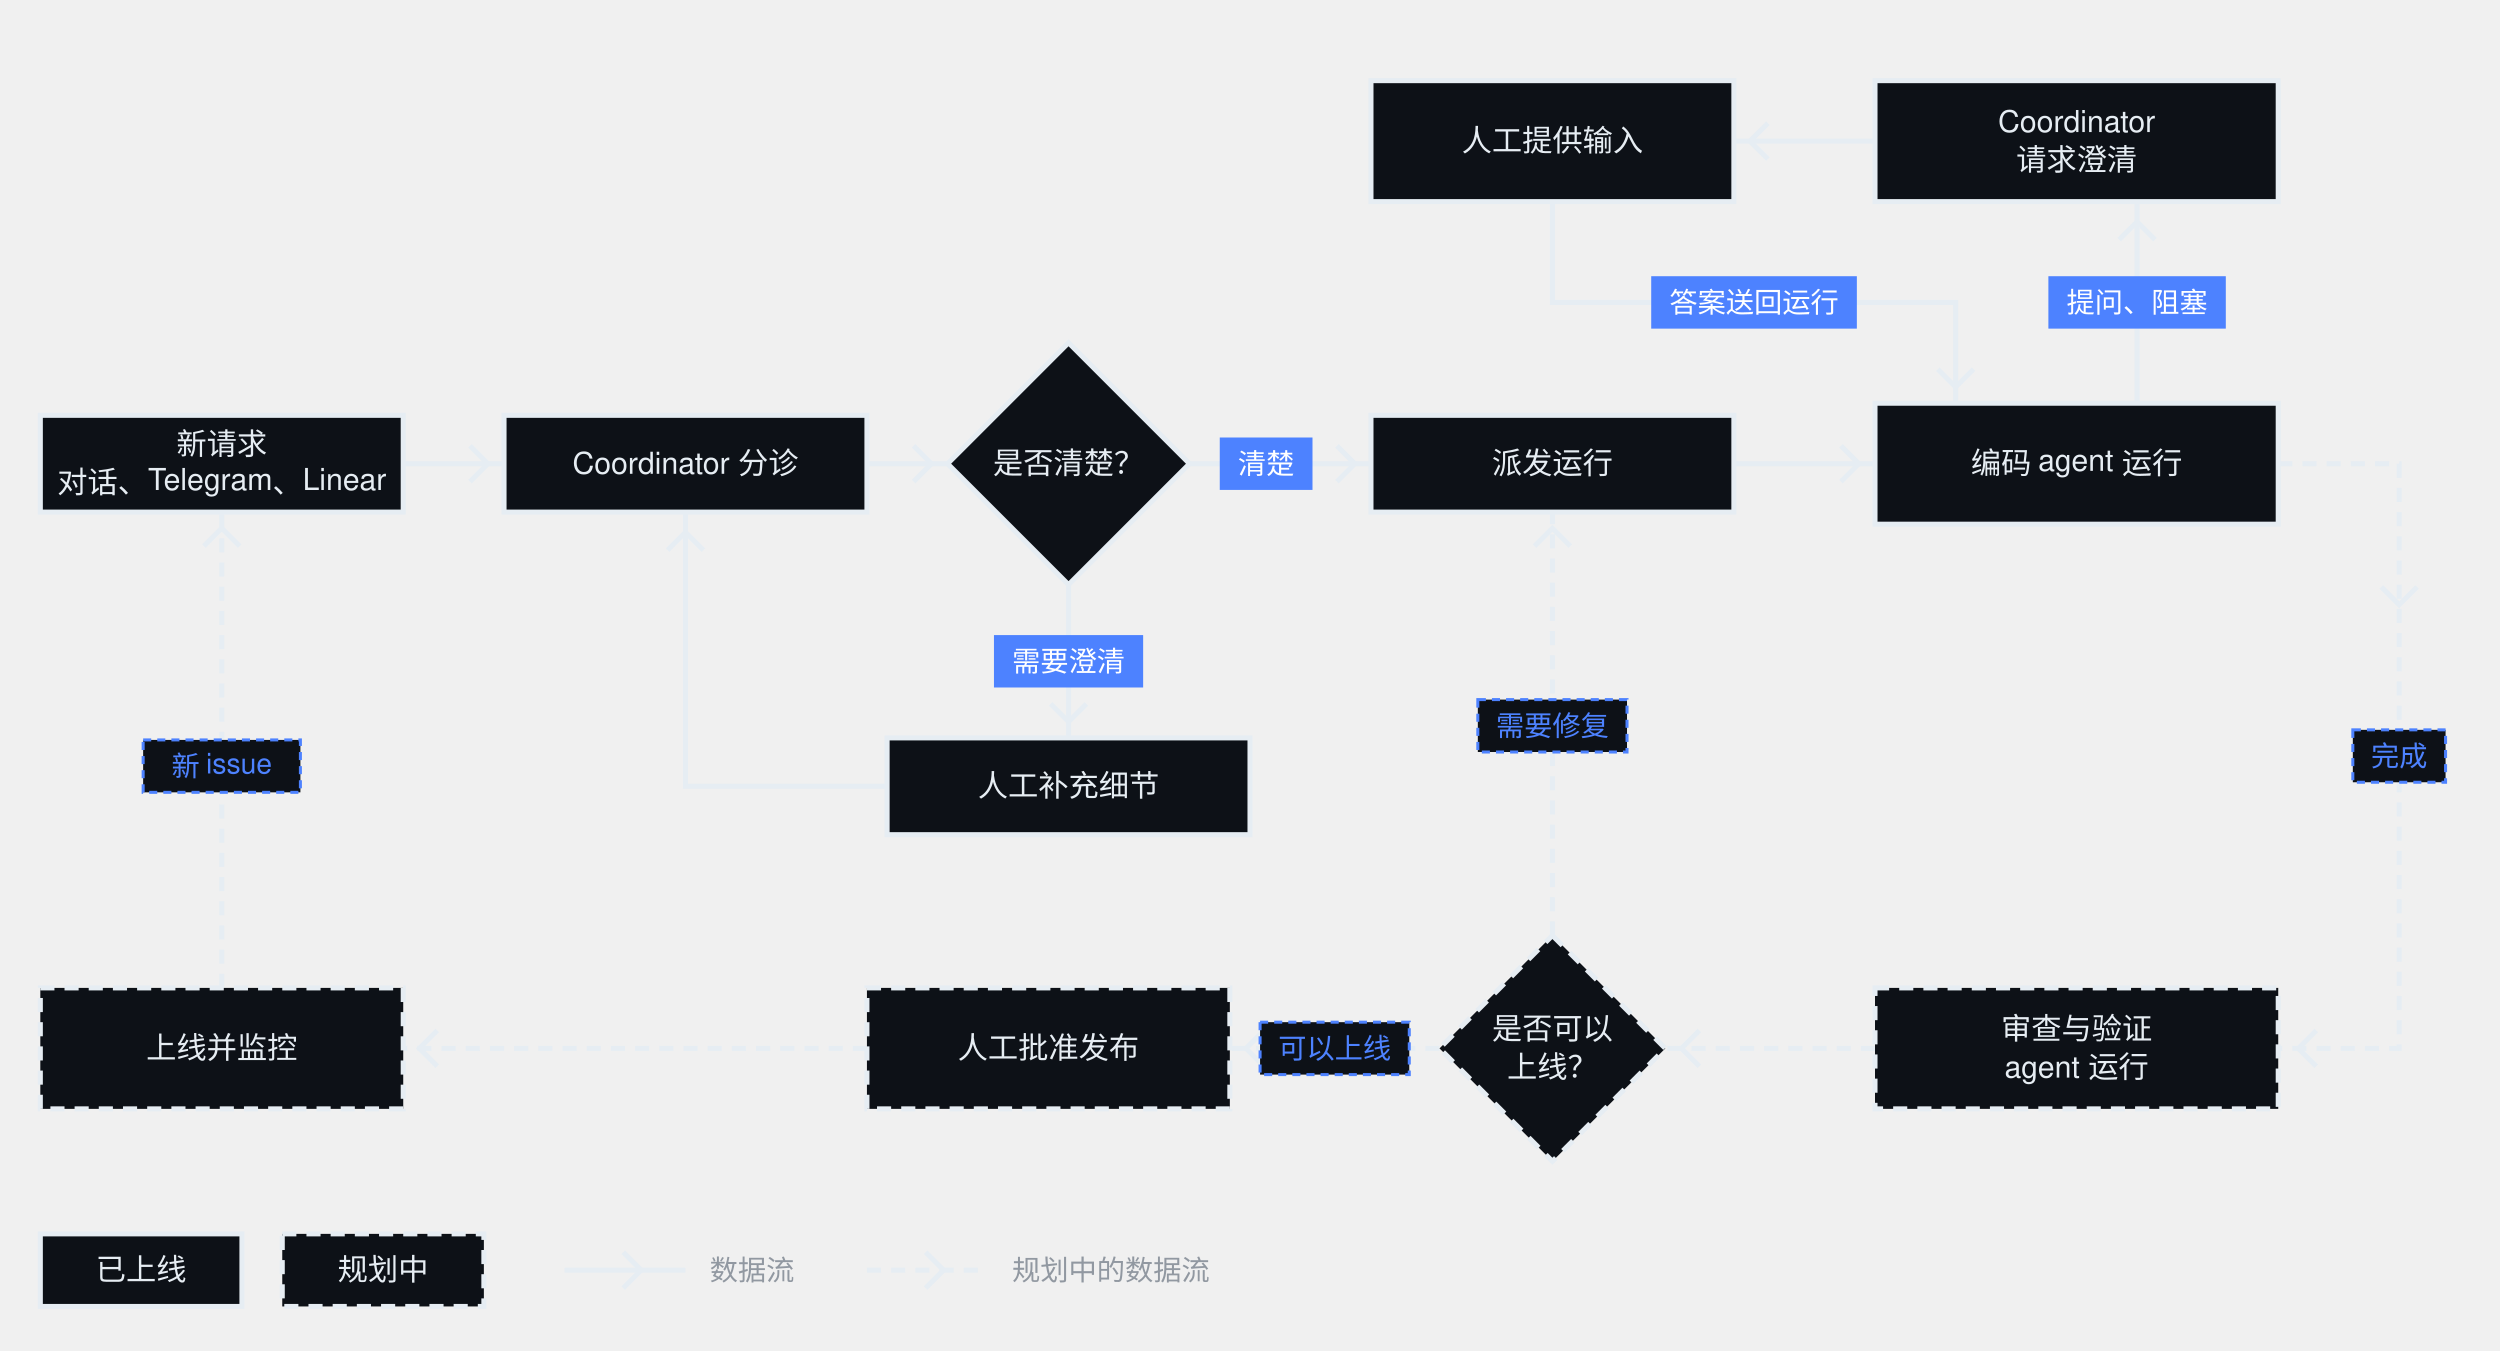
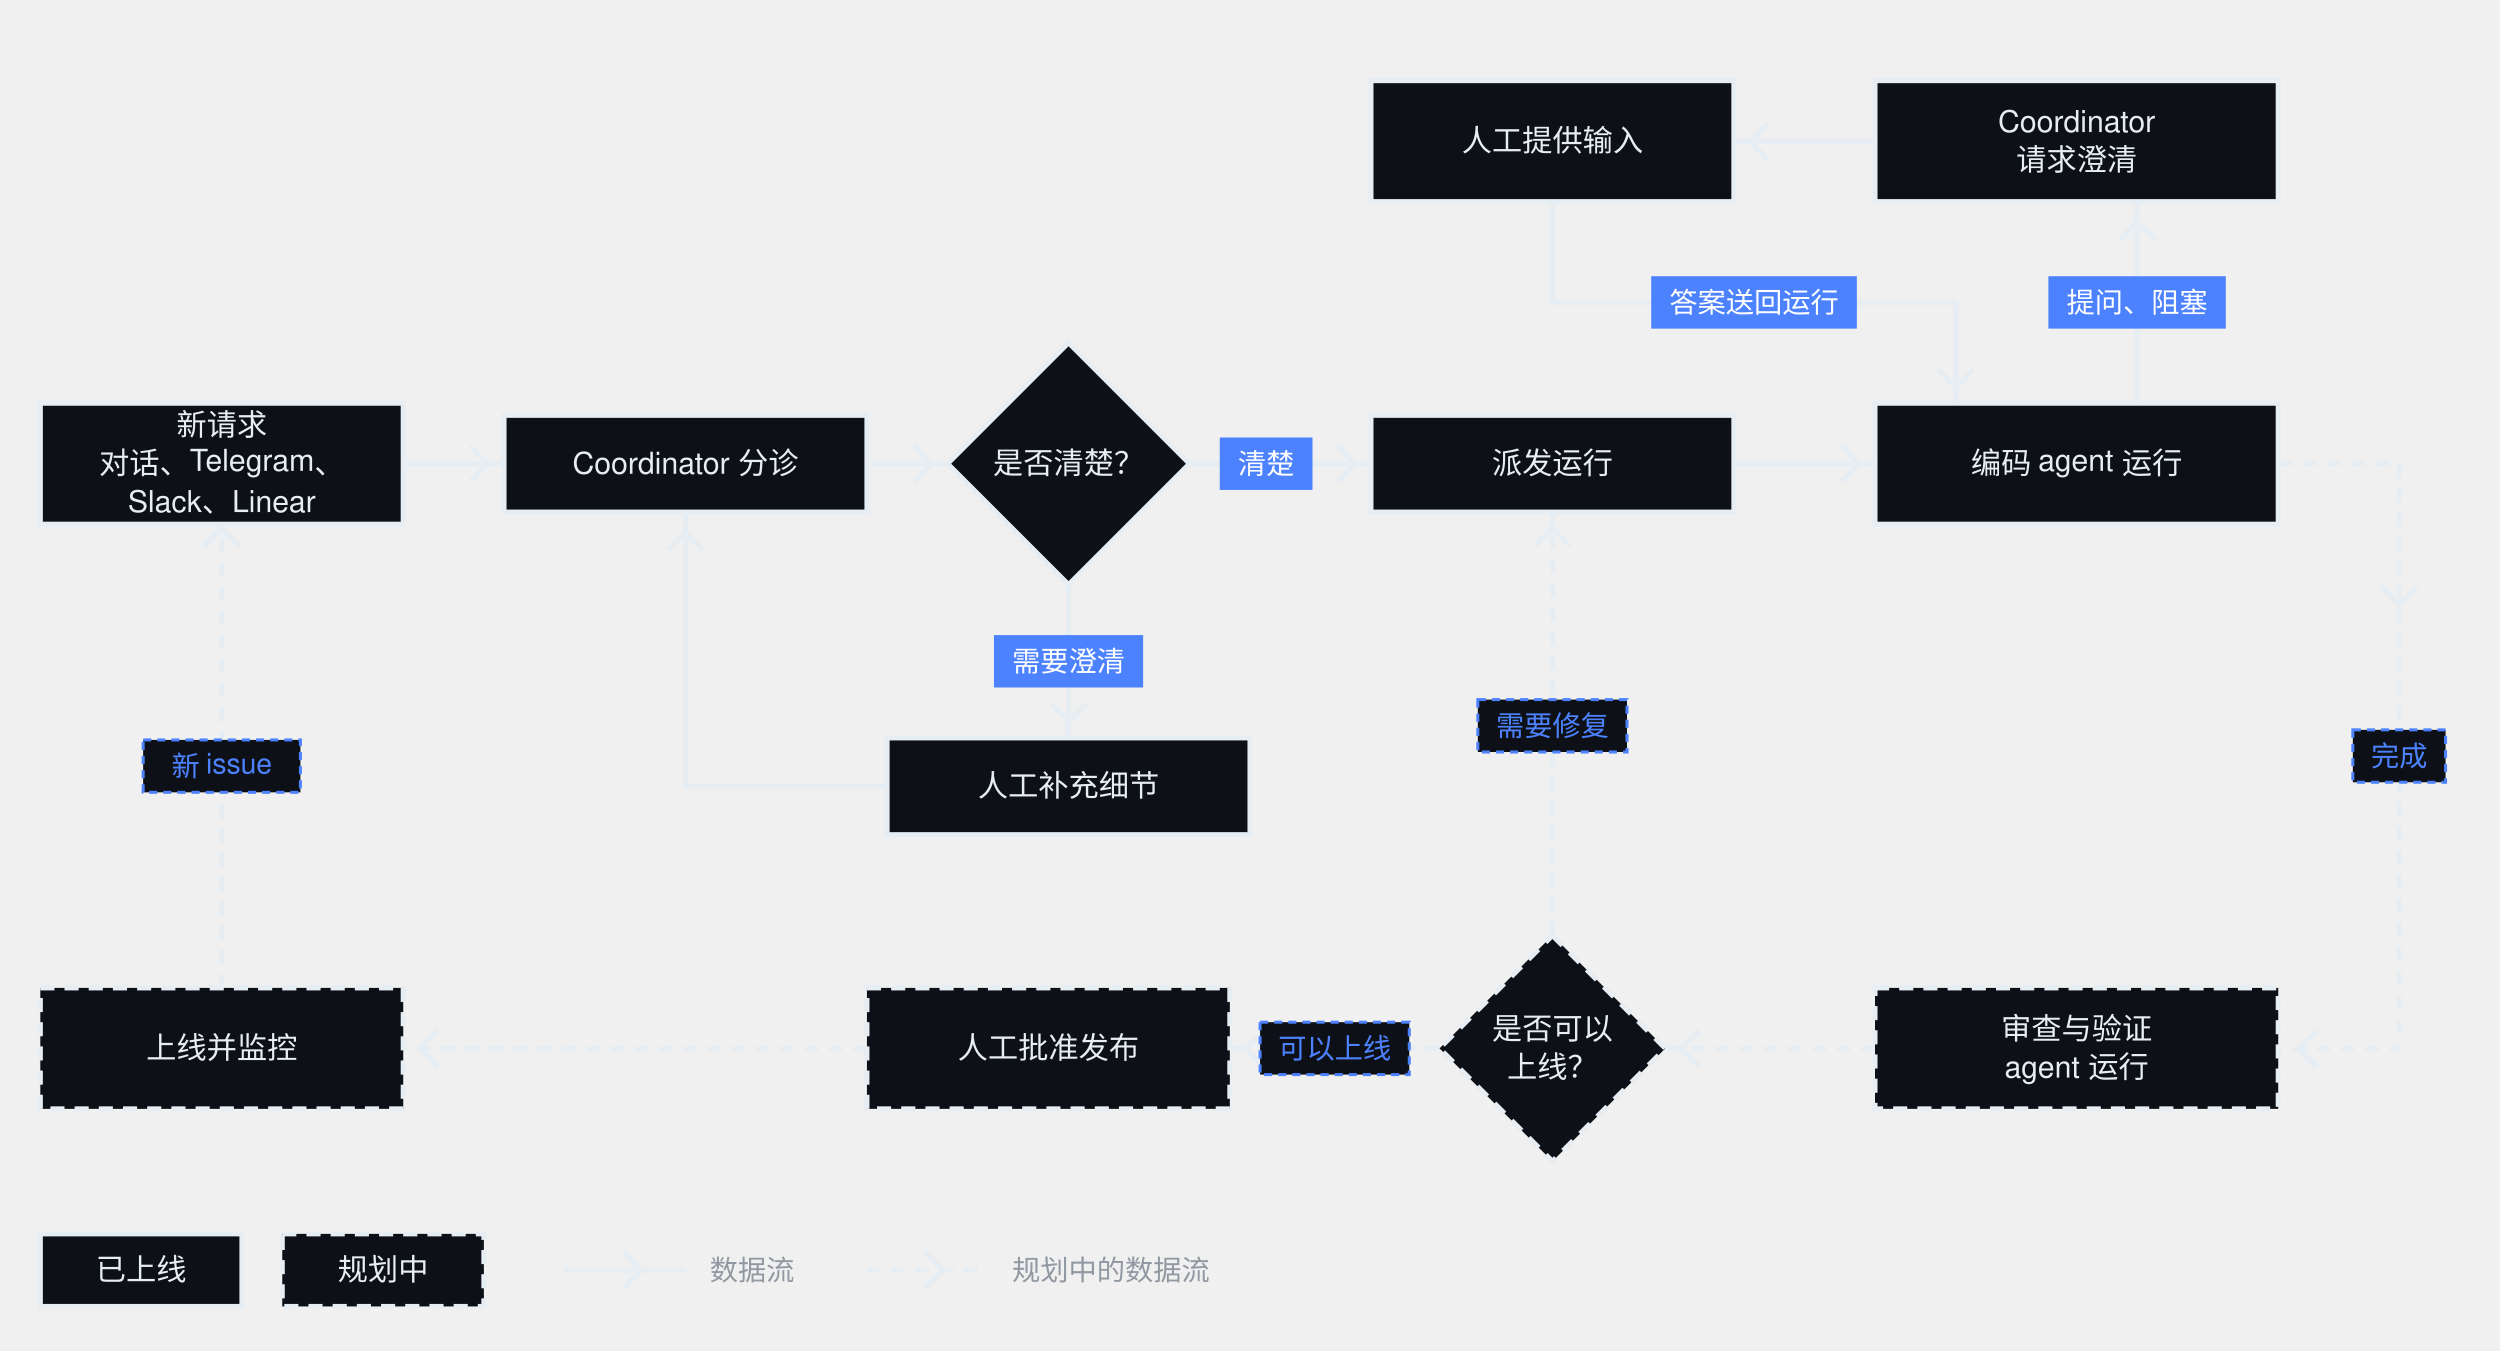
<svg xmlns="http://www.w3.org/2000/svg" width="1240" height="670" viewBox="0 0 1240 670" font-family="-apple-system, BlinkMacSystemFont, &quot;Segoe UI&quot;, Helvetica, Arial, &quot;PingFang SC&quot;, &quot;Noto Sans CJK SC&quot;, &quot;Microsoft YaHei&quot;, sans-serif" role="img" aria-label="任务在 Mikka 中的流转">
  <path d="M200 230 L250 230" fill="none" stroke="#e6edf3" stroke-width="2.5" />
  <path d="M234 222 L242 230 L234 238" fill="none" stroke="#e6edf3" stroke-width="2.5" stroke-linecap="square" stroke-linejoin="miter" />
  <path d="M430 230 L470 230" fill="none" stroke="#e6edf3" stroke-width="2.5" />
  <path d="M454 222 L462 230 L454 238" fill="none" stroke="#e6edf3" stroke-width="2.5" stroke-linecap="square" stroke-linejoin="miter" />
  <path d="M590 230 L680 230" fill="none" stroke="#e6edf3" stroke-width="2.5" />
  <path d="M664 222 L672 230 L664 238" fill="none" stroke="#e6edf3" stroke-width="2.5" stroke-linecap="square" stroke-linejoin="miter" />
  <rect x="605" y="217" width="46" height="26" fill="#4d82ff" />
  <text x="628" y="235" text-anchor="middle" font-size="14" fill="#ffffff">清楚</text>
  <path d="M860 230 L930 230" fill="none" stroke="#e6edf3" stroke-width="2.5" />
  <path d="M914 222 L922 230 L914 238" fill="none" stroke="#e6edf3" stroke-width="2.5" stroke-linecap="square" stroke-linejoin="miter" />
  <path d="M530 290 L530 366" fill="none" stroke="#e6edf3" stroke-width="2.5" />
  <path d="M522 350 L530 358 L538 350" fill="none" stroke="#e6edf3" stroke-width="2.5" stroke-linecap="square" stroke-linejoin="miter" />
  <rect x="493" y="315" width="74" height="26" fill="#4d82ff" />
  <text x="530" y="333" text-anchor="middle" font-size="14" fill="#ffffff">需要澄清</text>
  <path d="M440 390 L340 390 L340 254" fill="none" stroke="#e6edf3" stroke-width="2.5" />
  <path d="M332 272 L340 264 L348 272" fill="none" stroke="#e6edf3" stroke-width="2.5" stroke-linecap="square" stroke-linejoin="miter" />
  <path d="M1060 200 L1060 100" fill="none" stroke="#e6edf3" stroke-width="2.5" />
  <path d="M1052 118 L1060 110 L1068 118" fill="none" stroke="#e6edf3" stroke-width="2.5" stroke-linecap="square" stroke-linejoin="miter" />
  <rect x="1016" y="137" width="88" height="26" fill="#4d82ff" />
  <text x="1060" y="155" text-anchor="middle" font-size="14" fill="#ffffff">提问、阻塞</text>
  <path d="M930 70 L860 70" fill="none" stroke="#e6edf3" stroke-width="2.5" />
  <path d="M876 62 L868 70 L876 78" fill="none" stroke="#e6edf3" stroke-width="2.5" stroke-linecap="square" stroke-linejoin="miter" />
  <path d="M770 100 L770 150 L970 150 L970 200" fill="none" stroke="#e6edf3" stroke-width="2.5" />
  <path d="M962 184 L970 192 L978 184" fill="none" stroke="#e6edf3" stroke-width="2.5" stroke-linecap="square" stroke-linejoin="miter" />
  <rect x="819" y="137" width="102" height="26" fill="#4d82ff" />
  <text x="870" y="155" text-anchor="middle" font-size="14" fill="#ffffff">答案送回运行</text>
  <path d="M1130 230 L1190 230 L1190 520 L1130 520" fill="none" stroke="#e6edf3" stroke-width="2.5" stroke-dasharray="7 5" />
  <path d="M1182 292 L1190 300 L1198 292" fill="none" stroke="#e6edf3" stroke-width="2.5" stroke-linecap="square" stroke-linejoin="miter" />
  <path d="M1148 512 L1140 520 L1148 528" fill="none" stroke="#e6edf3" stroke-width="2.5" stroke-linecap="square" stroke-linejoin="miter" />
  <rect x="1167" y="362" width="46" height="26" fill="#0d1117" stroke="#4d82ff" stroke-width="1.5" stroke-dasharray="4 3" />
  <text x="1190" y="380" text-anchor="middle" font-size="14" fill="#4d82ff">完成</text>
  <path d="M930 520 L826 520" fill="none" stroke="#e6edf3" stroke-width="2.5" stroke-dasharray="7 5" />
  <path d="M842 512 L834 520 L842 528" fill="none" stroke="#e6edf3" stroke-width="2.5" stroke-linecap="square" stroke-linejoin="miter" />
  <path d="M770 464 L770 254" fill="none" stroke="#e6edf3" stroke-width="2.5" stroke-dasharray="7 5" />
  <path d="M762 270 L770 262 L778 270" fill="none" stroke="#e6edf3" stroke-width="2.5" stroke-linecap="square" stroke-linejoin="miter" />
  <rect x="733" y="347" width="74" height="26" fill="#0d1117" stroke="#4d82ff" stroke-width="1.5" stroke-dasharray="4 3" />
  <text x="770" y="365" text-anchor="middle" font-size="14" fill="#4d82ff">需要修复</text>
  <path d="M714 520 L610 520" fill="none" stroke="#e6edf3" stroke-width="2.5" stroke-dasharray="7 5" />
  <path d="M626 512 L618 520 L626 528" fill="none" stroke="#e6edf3" stroke-width="2.5" stroke-linecap="square" stroke-linejoin="miter" />
  <rect x="625" y="507" width="74" height="26" fill="#0d1117" stroke="#4d82ff" stroke-width="1.5" stroke-dasharray="4 3" />
  <text x="662" y="525" text-anchor="middle" font-size="14" fill="#4d82ff">可以上线</text>
  <path d="M430 520 L200 520" fill="none" stroke="#e6edf3" stroke-width="2.5" stroke-dasharray="7 5" />
  <path d="M216 512 L208 520 L216 528" fill="none" stroke="#e6edf3" stroke-width="2.5" stroke-linecap="square" stroke-linejoin="miter" />
  <path d="M110 490 L110 254" fill="none" stroke="#e6edf3" stroke-width="2.5" stroke-dasharray="7 5" />
  <path d="M102 270 L110 262 L118 270" fill="none" stroke="#e6edf3" stroke-width="2.5" stroke-linecap="square" stroke-linejoin="miter" />
  <rect x="71" y="367" width="78" height="26" fill="#0d1117" stroke="#4d82ff" stroke-width="1.5" stroke-dasharray="4 3" />
  <text x="110" y="385" text-anchor="middle" font-size="14" fill="#4d82ff">新 issue</text>
-   <rect x="20" y="206" width="180" height="48" fill="#0d1117" stroke="#e6edf3" stroke-width="2.5" />
-   <text x="110" y="225.5" text-anchor="middle" font-size="15" fill="#e6edf3">新请求</text>
-   <text x="110" y="244.5" text-anchor="middle" font-size="15" fill="#e6edf3">对话、Telegram、Linear</text>
+   <rect x="20" y="200" width="180" height="60" fill="#0d1117" stroke="#e6edf3" stroke-width="2.5" />
+   <text x="110" y="216" text-anchor="middle" font-size="15" fill="#e6edf3">新请求</text>
+   <text x="110" y="235" text-anchor="middle" font-size="15" fill="#e6edf3">对话、Telegram、</text>
+   <text x="110" y="254" text-anchor="middle" font-size="15" fill="#e6edf3">Slack、Linear</text>
  <rect x="250" y="206" width="180" height="48" fill="#0d1117" stroke="#e6edf3" stroke-width="2.5" />
  <text x="340" y="235" text-anchor="middle" font-size="15" fill="#e6edf3">Coordinator 分诊</text>
  <rect x="680" y="206" width="180" height="48" fill="#0d1117" stroke="#e6edf3" stroke-width="2.5" />
  <text x="770" y="235" text-anchor="middle" font-size="15" fill="#e6edf3">派发运行</text>
  <rect x="930" y="200" width="200" height="60" fill="#0d1117" stroke="#e6edf3" stroke-width="2.5" />
  <text x="1030" y="235" text-anchor="middle" font-size="15" fill="#e6edf3">编码 agent 运行</text>
  <rect x="930" y="40" width="200" height="60" fill="#0d1117" stroke="#e6edf3" stroke-width="2.5" />
  <text x="1030" y="65.5" text-anchor="middle" font-size="15" fill="#e6edf3">Coordinator</text>
  <text x="1030" y="84.5" text-anchor="middle" font-size="15" fill="#e6edf3">请求澄清</text>
  <rect x="680" y="40" width="180" height="60" fill="#0d1117" stroke="#e6edf3" stroke-width="2.5" />
  <text x="770" y="75" text-anchor="middle" font-size="15" fill="#e6edf3">人工提供输入</text>
  <rect x="440" y="366" width="180" height="48" fill="#0d1117" stroke="#e6edf3" stroke-width="2.5" />
  <text x="530" y="395" text-anchor="middle" font-size="15" fill="#e6edf3">人工补充细节</text>
  <rect x="930" y="490" width="200" height="60" fill="#0d1117" stroke="#e6edf3" stroke-width="2.5" stroke-dasharray="7 5" />
  <text x="1030" y="515.5" text-anchor="middle" font-size="15" fill="#e6edf3">审查与验证</text>
  <text x="1030" y="534.5" text-anchor="middle" font-size="15" fill="#e6edf3">agent 运行</text>
  <rect x="430" y="490" width="180" height="60" fill="#0d1117" stroke="#e6edf3" stroke-width="2.5" stroke-dasharray="7 5" />
  <text x="520" y="525" text-anchor="middle" font-size="15" fill="#e6edf3">人工批准发布</text>
  <rect x="20" y="490" width="180" height="60" fill="#0d1117" stroke="#e6edf3" stroke-width="2.5" stroke-dasharray="7 5" />
  <text x="110" y="525" text-anchor="middle" font-size="15" fill="#e6edf3">上线并监控</text>
  <polygon points="530,170 590,230 530,290 470,230" fill="#0d1117" stroke="#e6edf3" stroke-width="2.5" stroke-linejoin="miter" />
  <text x="530" y="235" text-anchor="middle" font-size="15" fill="#e6edf3">是否清楚？</text>
  <polygon points="770,464 826,520 770,576 714,520" fill="#0d1117" stroke="#e6edf3" stroke-width="2.5" stroke-linejoin="miter" stroke-dasharray="7 5" />
  <text x="770" y="515.5" text-anchor="middle" font-size="15" fill="#e6edf3">是否可以</text>
  <text x="770" y="534.5" text-anchor="middle" font-size="15" fill="#e6edf3">上线？</text>
  <rect x="20" y="612" width="100" height="36" fill="#0d1117" stroke="#e6edf3" stroke-width="2.5" />
  <text x="70" y="635" text-anchor="middle" font-size="15" fill="#e6edf3">已上线</text>
  <rect x="140" y="612" width="100" height="36" fill="#0d1117" stroke="#e6edf3" stroke-width="2.5" stroke-dasharray="7 5" />
  <text x="190" y="635" text-anchor="middle" font-size="15" fill="#e6edf3">规划中</text>
  <path d="M280 630 L340 630" fill="none" stroke="#e6edf3" stroke-width="2.5" />
  <path d="M310 622 L318 630 L310 638" fill="none" stroke="#e6edf3" stroke-width="2.5" stroke-linecap="square" stroke-linejoin="miter" />
  <text x="352" y="635" font-size="14" fill="#9198a1">数据流</text>
  <path d="M430 630 L490 630" fill="none" stroke="#e6edf3" stroke-width="2.5" stroke-dasharray="7 5" />
  <path d="M460 622 L468 630 L460 638" fill="none" stroke="#e6edf3" stroke-width="2.5" stroke-linecap="square" stroke-linejoin="miter" />
  <text x="502" y="635" font-size="14" fill="#9198a1">规划中的数据流</text>
</svg>
